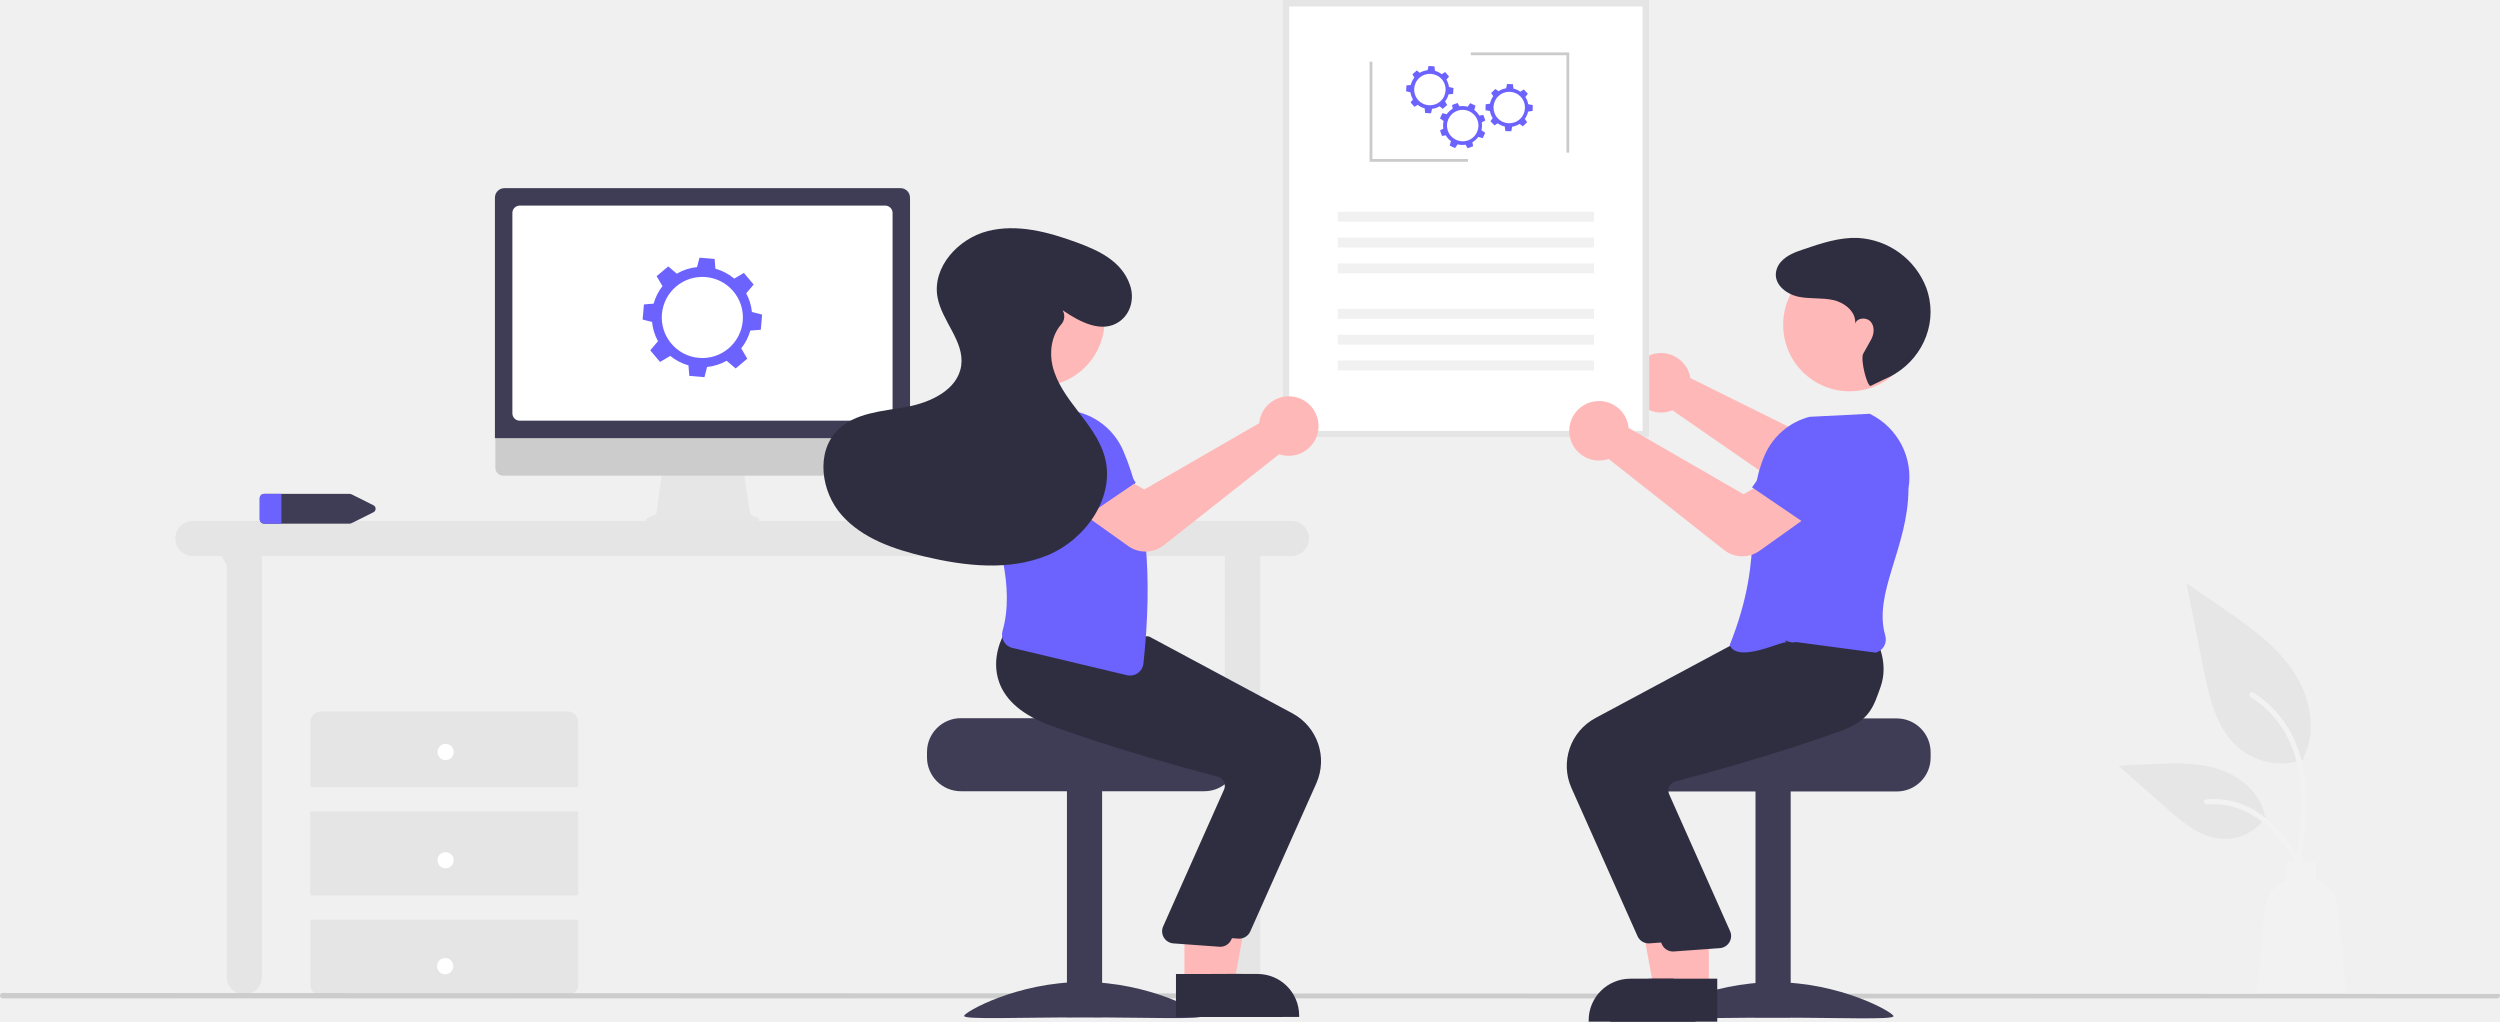
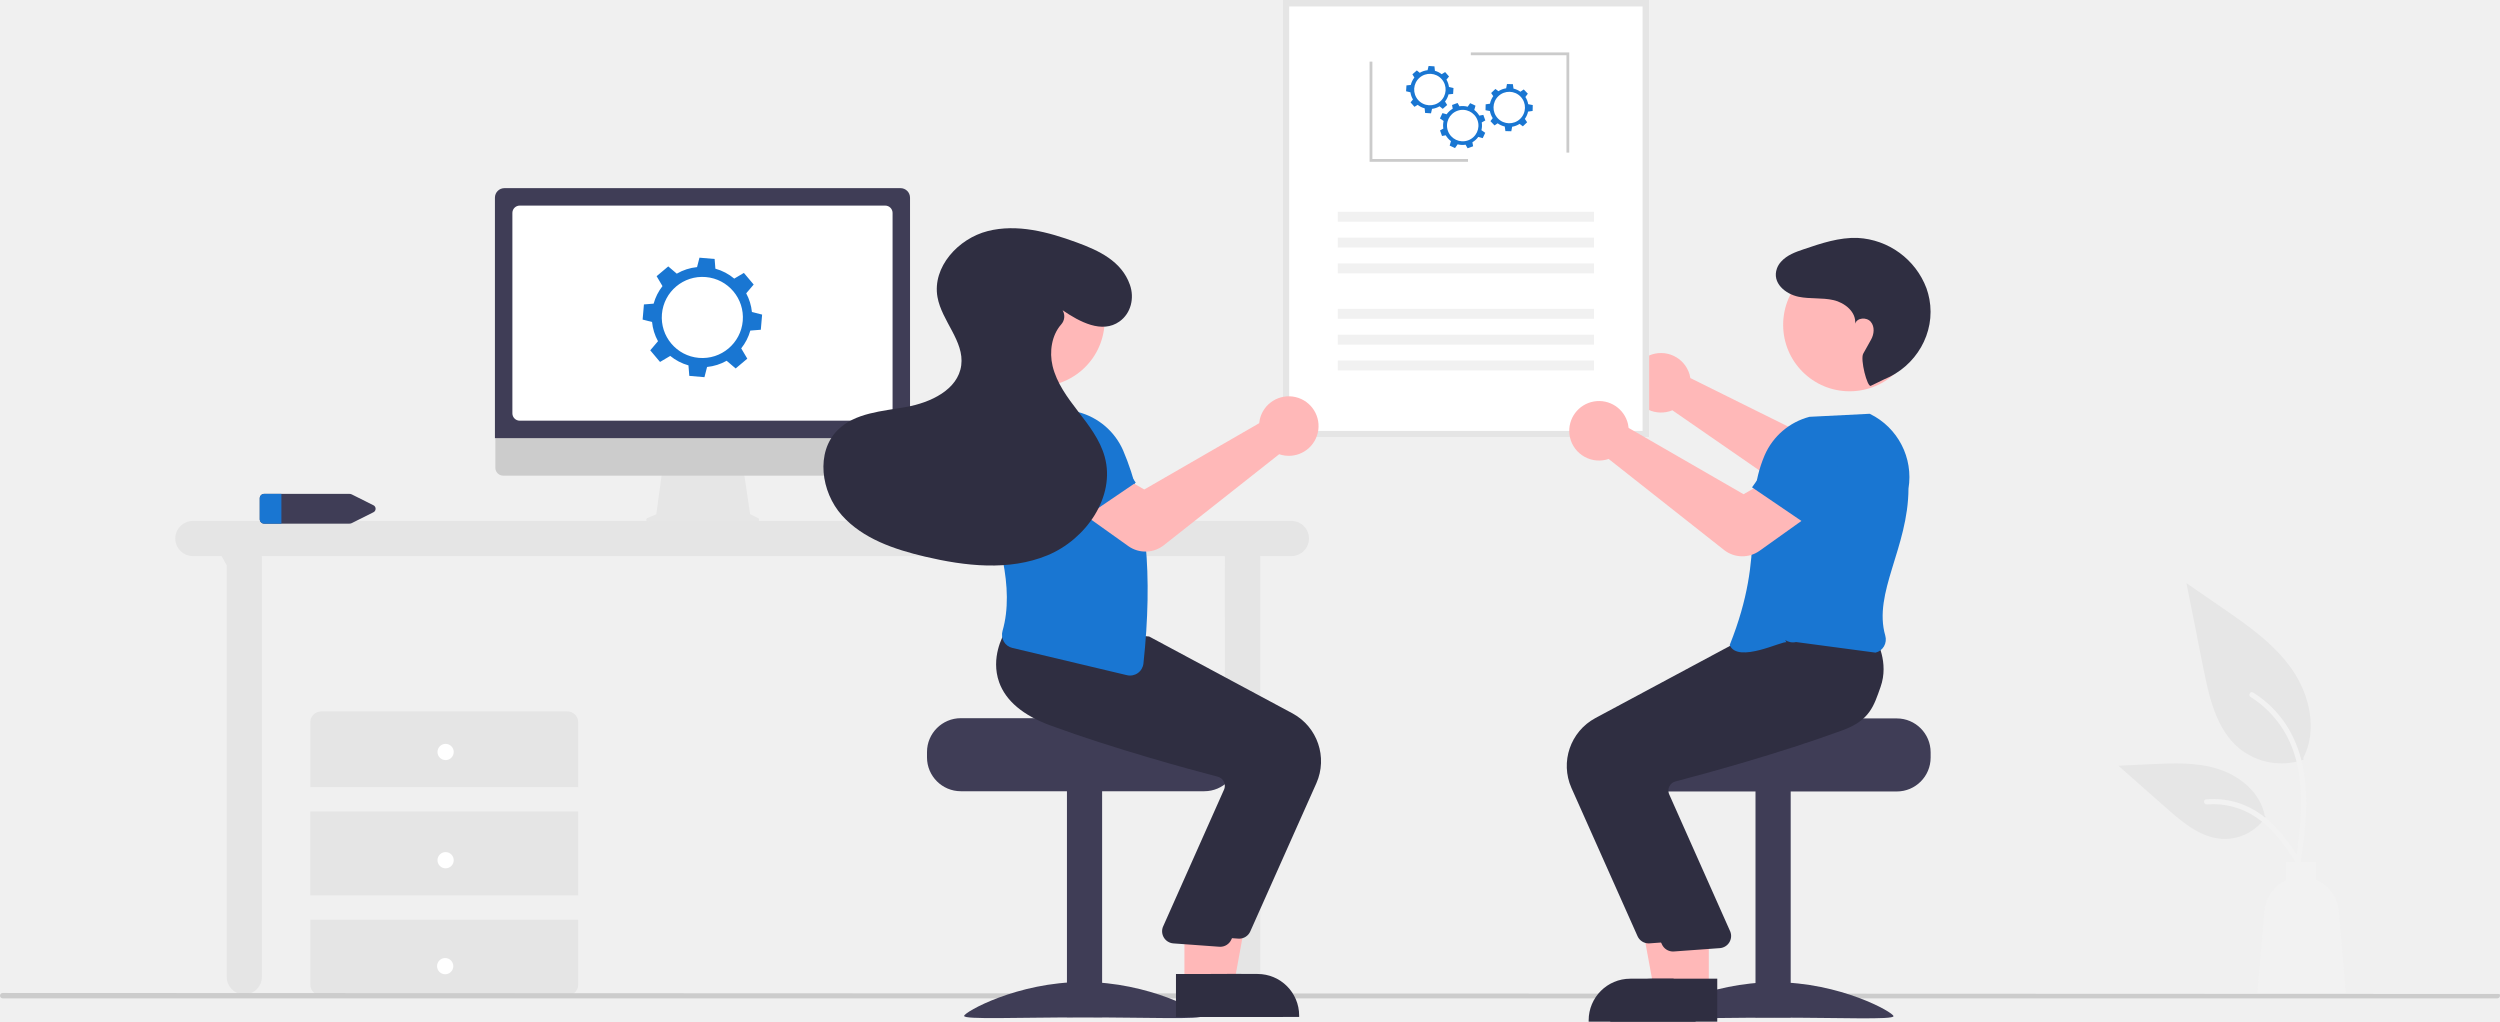
<svg xmlns="http://www.w3.org/2000/svg" id="bf6f8f29-0b46-46f8-b60a-c2bb8f1c26a6" data-name="Layer 1" width="924" height="377.613" viewBox="0 0 924 377.613">
  <path d="M747.545,392.573a11.003,11.003,0,0,1,14.89,6.915,10.593,10.593,0,0,1,.32,1.435l43.938,21.788,10.168-6.739,12.652,14.565-15.526,12.61a11.148,11.148,0,0,1-13.301.513L756.107,412.832a10.51,10.51,0,0,1-1.015.37,11.003,11.003,0,0,1-14.01-8.561,10.704,10.704,0,0,1-.163-1.34A11.036,11.036,0,0,1,747.545,392.573Z" transform="translate(-138 -261.1934)" fill="#ffb8b8" />
  <path d="M202.796,460.226a6.5,6.5,0,0,0,6.5,6.5h10.609l1.891,3.427V622.226a6.5,6.5,0,0,0,13,0v-155.5H590.697l.099,155.5a6.5,6.5,0,0,0,13,0v-155.5h11.5a6.5,6.5,0,0,0,0-13h-406A6.5,6.5,0,0,0,202.796,460.226Z" transform="translate(-138 -261.1934)" fill="#e5e5e5" />
  <path d="M351.697,552.127v-24a4,4,0,0,0-4-4h-91a4,4,0,0,0-4,4v24Z" transform="translate(-138 -261.1934)" fill="#e5e5e5" />
  <rect x="114.697" y="299.934" width="99" height="31" fill="#e5e5e5" />
  <path d="M252.697,601.127v24a4,4,0,0,0,4,4h91a4,4,0,0,0,4-4v-24Z" transform="translate(-138 -261.1934)" fill="#e5e5e5" />
  <circle cx="164.697" cy="277.934" r="3" fill="#fff" />
  <circle cx="164.697" cy="317.934" r="3" fill="#fff" />
  <circle cx="164.536" cy="357.087" r="3" fill="#fff" />
  <path d="M234,445.26v7.94a1.649,1.649,0,0,0,1.74,1.53h31.42a1.941,1.941,0,0,0,.86-.2l7.93-3.97a1.445,1.445,0,0,0,0-2.66l-7.93-3.97a1.941,1.941,0,0,0-.86-.2H235.74A1.649,1.649,0,0,0,234,445.26Z" transform="translate(-138 -261.1934)" fill="#3f3d56" />
-   <path d="M235.74,443.73H242v11h-6.26a1.649,1.649,0,0,1-1.74-1.53v-7.94A1.649,1.649,0,0,1,235.74,443.73Z" transform="translate(-138 -261.1934)" fill="#6c63ff" />
+   <path d="M235.74,443.73H242v11h-6.26a1.649,1.649,0,0,1-1.74-1.53v-7.94A1.649,1.649,0,0,1,235.74,443.73Z" transform="translate(-138 -261.1934)" fill="#1976d2" />
  <path d="M989.444,541.948a24.745,24.745,0,0,1-23.895-4.209c-8.369-7.025-10.993-18.598-13.128-29.314q-3.158-15.848-6.315-31.696l13.221,9.104c9.508,6.547,19.23,13.304,25.814,22.786s9.457,22.428,4.167,32.689" transform="translate(-138 -261.1934)" fill="#e6e6e6" />
  <path d="M988.314,580.322c1.338-9.747,2.714-19.62,1.776-29.472-.834-8.75-3.503-17.295-8.937-24.302A40.427,40.427,0,0,0,970.78,517.149c-1.037-.655-1.992.989-.959,1.641A38.433,38.433,0,0,1,985.023,537.133c3.31,8.418,3.841,17.595,3.271,26.538-.345,5.408-1.076,10.781-1.813,16.146a.985.985,0,0,0,.664,1.169.956.956,0,0,0,1.169-.664Z" transform="translate(-138 -261.1934)" fill="#f2f2f2" />
  <path d="M975.425,563.074a18.215,18.215,0,0,1-15.871,8.192c-8.034-.381-14.732-5.989-20.762-11.312l-17.834-15.746,11.803-.565c8.488-.406,17.195-.785,25.28,1.832s15.541,8.917,17.019,17.285" transform="translate(-138 -261.1934)" fill="#e6e6e6" />
  <path d="M992.096,585.926c-6.441-11.397-13.912-24.063-27.261-28.111a30.421,30.421,0,0,0-11.466-1.184c-1.217.105-.913,1.982.302,1.877a28.261,28.261,0,0,1,18.299,4.841c5.159,3.512,9.177,8.394,12.577,13.572,2.083,3.171,3.948,6.478,5.814,9.779.596,1.055,2.339.293,1.736-.774Z" transform="translate(-138 -261.1934)" fill="#f2f2f2" />
  <path d="M1002.416,597.922a13.793,13.793,0,0,0-8.452-11.552v-6.589h-11.051v6.796a13.786,13.786,0,0,0-7.992,11.345l-2.598,30.206h32.692Z" transform="translate(-138 -261.1934)" fill="#f2f2f2" />
  <path d="M138,629.193a1,1,0,0,1,1-1l922.364.364c.552,0,.636.084.636.636a1,1,0,0,1-1,1H139A1,1,0,0,1,138,629.193Z" transform="translate(-138 -261.1934)" fill="#ccc" />
  <path d="M377.282,452.651l3.283-1.382,2.252-16.456h29.988l2.441,16.389,2.937,1.468a.697.697,0,0,1-.312,1.321H377.552A.697.697,0,0,1,377.282,452.651Z" transform="translate(-138 -261.1934)" fill="#e6e6e6" />
  <path d="M321.079,434.084V413.311H474.212v20.772a2.918,2.918,0,0,1-2.912,2.918H323.991A2.918,2.918,0,0,1,321.079,434.084Z" transform="translate(-138 -261.1934)" fill="#ccc" />
  <path d="M320.925,334.248a3.522,3.522,0,0,1,3.518-3.518H470.828a3.522,3.522,0,0,1,3.518,3.518V423.129H320.925Z" transform="translate(-138 -261.1934)" fill="#3f3d56" />
  <path d="M327.376,413.966V339.893a2.715,2.715,0,0,1,2.712-2.712H465.183a2.715,2.715,0,0,1,2.712,2.712v74.073a2.715,2.715,0,0,1-2.712,2.712H330.089A2.715,2.715,0,0,1,327.376,413.966Z" transform="translate(-138 -261.1934)" fill="#fff" />
  <path d="M612.1,261.193l135.391,0,0,161.66-135.391,0Z" transform="translate(-138 -261.1934)" fill="#fff" />
  <path d="M612.1,261.193l135.391,0,0,161.66-135.391,0Zm133.002,2.388-130.614,0,0,156.883,130.614,0Z" transform="translate(-138 -261.1934)" fill="#e5e5e5" />
  <rect x="494.441" y="78.285" width="94.708" height="3.66" fill="#f1f1f1" />
  <polygon points="578.965 56.406 579.997 56.406 579.997 19.379 543.614 19.379 543.614 20.412 578.965 20.412 578.965 56.406" fill="#cbcbcb" />
  <polygon points="506.199 59.803 542.582 59.803 542.582 58.771 507.231 58.771 507.231 22.777 506.199 22.777 506.199 59.803" fill="#cbcbcb" />
  <rect x="494.441" y="87.827" width="94.708" height="3.66" fill="#f1f1f1" />
  <rect x="494.441" y="97.37" width="94.708" height="3.66" fill="#f1f1f1" />
  <rect x="494.441" y="114.164" width="94.708" height="3.66" fill="#f1f1f1" />
  <rect x="494.441" y="123.707" width="94.708" height="3.66" fill="#f1f1f1" />
  <rect x="494.441" y="133.249" width="94.708" height="3.66" fill="#f1f1f1" />
-   <path d="M672.606,290.629l.955-1.169-1.439-1.638-1.282.796a7.149,7.149,0,0,0-2.498-1.26l-.166-1.643-2.175-.141-.366,1.563a7.152,7.152,0,0,0-2.897.967l-1.081-.883-1.638,1.438.736,1.185a7.15,7.15,0,0,0-1.332,2.748l-1.597.161-.141,2.175,1.608.376a7.147,7.147,0,0,0,.937,2.656l-.883,1.081,1.438,1.638,1.185-.736a7.151,7.151,0,0,0,2.578,1.29l.172,1.706,2.175.141.387-1.654a7.151,7.151,0,0,0,2.787-.947l1.169.955,1.638-1.438-.796-1.282a7.152,7.152,0,0,0,1.299-2.642l1.69-.17.141-2.175-1.669-.391A7.151,7.151,0,0,0,672.606,290.629Zm-2.279,8.031a5.813,5.813,0,1,1,.531-8.204A5.813,5.813,0,0,1,670.327,298.661Z" transform="translate(-138 -261.1934)" fill="#6c63ff" />
-   <path d="M685.657,306.445l1.317-.736-.737-2.052-1.485.269a7.149,7.149,0,0,0-1.861-2.089l.449-1.589-1.971-.93-.914,1.319a7.152,7.152,0,0,0-3.05-.165l-.681-1.218-2.051.736.249,1.373a7.15,7.15,0,0,0-2.249,2.067l-1.544-.437L670.2,304.965l1.357.94a7.147,7.147,0,0,0-.104,2.814l-1.218.681.736,2.052,1.373-.249a7.151,7.151,0,0,0,1.924,2.147l-.467,1.65,1.971.93.968-1.397a7.151,7.151,0,0,0,2.94.143l.736,1.317,2.051-.736-.269-1.485a7.152,7.152,0,0,0,2.179-1.98l1.635.462.93-1.971-1.409-.976A7.151,7.151,0,0,0,685.657,306.445Zm-5.07,6.633a5.813,5.813,0,1,1,3.507-7.436A5.813,5.813,0,0,1,680.587,313.077Z" transform="translate(-138 -261.1934)" fill="#6c63ff" />
-   <path d="M701.781,297.034l.907-1.206-1.503-1.579-1.249.847a7.149,7.149,0,0,0-2.546-1.159l-.231-1.635-2.179-.054-.303,1.576a7.152,7.152,0,0,0-2.856,1.082l-1.115-.839-1.579,1.503.783,1.155a7.149,7.149,0,0,0-1.221,2.799l-1.589.225-.054,2.179,1.621.312a7.147,7.147,0,0,0,1.042,2.616l-.839,1.115,1.503,1.579,1.155-.783a7.15,7.15,0,0,0,2.628,1.186l.24,1.698,2.179.054.321-1.668a7.151,7.151,0,0,0,2.747-1.058l1.206.907,1.579-1.503-.846-1.249a7.152,7.152,0,0,0,1.192-2.692l1.682-.238.054-2.179-1.684-.324A7.151,7.151,0,0,0,701.781,297.034Zm-1.956,8.116a5.813,5.813,0,1,1,.203-8.219A5.813,5.813,0,0,1,699.825,305.15Z" transform="translate(-138 -261.1934)" fill="#6c63ff" />
-   <path d="M415.317,383.375l3.879-.308.482-5.601-3.769-.966a18.435,18.435,0,0,0-2.113-6.898l2.763-3.24-3.619-4.301-3.562,2.108a18.443,18.443,0,0,0-6.97-3.668l-.285-3.587-5.6-.482-.893,3.485a18.437,18.437,0,0,0-7.494,2.424l-3.15-2.686-4.301,3.619,2.169,3.664a18.43,18.43,0,0,0-3.272,6.484l-3.587.285-.482,5.6,3.485.894a18.44,18.44,0,0,0,2.199,7.103L378.329,390.67l3.619,4.301,3.77-2.232a18.442,18.442,0,0,0,6.738,3.498l.309,3.879,5.6.482.967-3.77a18.445,18.445,0,0,0,7.236-2.296l3.334,2.843,4.301-3.619-2.252-3.805A18.441,18.441,0,0,0,415.317,383.375ZM396.299,393.464a14.991,14.991,0,1,1,16.221-13.651A14.991,14.991,0,0,1,396.299,393.464Z" transform="translate(-138 -261.1934)" fill="#6c63ff" />
+   <path d="M672.606,290.629l.955-1.169-1.439-1.638-1.282.796a7.149,7.149,0,0,0-2.498-1.26l-.166-1.643-2.175-.141-.366,1.563a7.152,7.152,0,0,0-2.897.967l-1.081-.883-1.638,1.438.736,1.185a7.15,7.15,0,0,0-1.332,2.748l-1.597.161-.141,2.175,1.608.376a7.147,7.147,0,0,0,.937,2.656l-.883,1.081,1.438,1.638,1.185-.736a7.151,7.151,0,0,0,2.578,1.29l.172,1.706,2.175.141.387-1.654a7.151,7.151,0,0,0,2.787-.947l1.169.955,1.638-1.438-.796-1.282a7.152,7.152,0,0,0,1.299-2.642l1.69-.17.141-2.175-1.669-.391A7.151,7.151,0,0,0,672.606,290.629Zm-2.279,8.031a5.813,5.813,0,1,1,.531-8.204A5.813,5.813,0,0,1,670.327,298.661Z" transform="translate(-138 -261.1934)" fill="#1976d2" />
+   <path d="M685.657,306.445l1.317-.736-.737-2.052-1.485.269a7.149,7.149,0,0,0-1.861-2.089l.449-1.589-1.971-.93-.914,1.319a7.152,7.152,0,0,0-3.05-.165l-.681-1.218-2.051.736.249,1.373a7.15,7.15,0,0,0-2.249,2.067l-1.544-.437L670.2,304.965l1.357.94a7.147,7.147,0,0,0-.104,2.814l-1.218.681.736,2.052,1.373-.249a7.151,7.151,0,0,0,1.924,2.147l-.467,1.65,1.971.93.968-1.397a7.151,7.151,0,0,0,2.94.143l.736,1.317,2.051-.736-.269-1.485a7.152,7.152,0,0,0,2.179-1.98l1.635.462.93-1.971-1.409-.976A7.151,7.151,0,0,0,685.657,306.445Zm-5.07,6.633a5.813,5.813,0,1,1,3.507-7.436A5.813,5.813,0,0,1,680.587,313.077Z" transform="translate(-138 -261.1934)" fill="#1976d2" />
+   <path d="M701.781,297.034l.907-1.206-1.503-1.579-1.249.847a7.149,7.149,0,0,0-2.546-1.159l-.231-1.635-2.179-.054-.303,1.576a7.152,7.152,0,0,0-2.856,1.082l-1.115-.839-1.579,1.503.783,1.155a7.149,7.149,0,0,0-1.221,2.799l-1.589.225-.054,2.179,1.621.312a7.147,7.147,0,0,0,1.042,2.616l-.839,1.115,1.503,1.579,1.155-.783a7.15,7.15,0,0,0,2.628,1.186l.24,1.698,2.179.054.321-1.668a7.151,7.151,0,0,0,2.747-1.058l1.206.907,1.579-1.503-.846-1.249a7.152,7.152,0,0,0,1.192-2.692l1.682-.238.054-2.179-1.684-.324A7.151,7.151,0,0,0,701.781,297.034Zm-1.956,8.116a5.813,5.813,0,1,1,.203-8.219A5.813,5.813,0,0,1,699.825,305.15Z" transform="translate(-138 -261.1934)" fill="#1976d2" />
+   <path d="M415.317,383.375l3.879-.308.482-5.601-3.769-.966a18.435,18.435,0,0,0-2.113-6.898l2.763-3.24-3.619-4.301-3.562,2.108a18.443,18.443,0,0,0-6.97-3.668l-.285-3.587-5.6-.482-.893,3.485a18.437,18.437,0,0,0-7.494,2.424l-3.15-2.686-4.301,3.619,2.169,3.664a18.43,18.43,0,0,0-3.272,6.484l-3.587.285-.482,5.6,3.485.894a18.44,18.44,0,0,0,2.199,7.103L378.329,390.67l3.619,4.301,3.77-2.232a18.442,18.442,0,0,0,6.738,3.498l.309,3.879,5.6.482.967-3.77a18.445,18.445,0,0,0,7.236-2.296l3.334,2.843,4.301-3.619-2.252-3.805A18.441,18.441,0,0,0,415.317,383.375ZM396.299,393.464a14.991,14.991,0,1,1,16.221-13.651A14.991,14.991,0,0,1,396.299,393.464Z" transform="translate(-138 -261.1934)" fill="#1976d2" />
  <path d="M839.059,526.722H791.05c0,1.38-49.48,2.5-49.48,2.5a12.861,12.861,0,0,0-2.11,2,12.41,12.41,0,0,0-2.9,8v2a12.505,12.505,0,0,0,12.5,12.5h90a12.511,12.511,0,0,0,12.5-12.5v-2A12.517,12.517,0,0,0,839.059,526.722Z" transform="translate(-138 -261.1934)" fill="#3f3d56" />
  <rect x="648.836" y="292.032" width="13" height="84" fill="#3f3d56" />
  <path d="M749.836,636.768c0,1.405,19.699.543,44,.543s44,.861,44-.543-19.699-12.543-44-12.543S749.836,635.364,749.836,636.768Z" transform="translate(-138 -261.1934)" fill="#3f3d56" />
  <polygon points="623.571 365.73 611.312 365.729 605.479 333.932 623.573 333.933 623.571 365.73" fill="#ffb8b8" />
  <path d="M764.698,638.807l-39.531-.001v-.5a15.386,15.386,0,0,1,15.386-15.386h.002l24.144.001Z" transform="translate(-138 -261.1934)" fill="#2f2e41" />
  <path d="M743.235,607.205l-24.441-54.808a20.086,20.086,0,0,1,8.819-25.784l53.013-28.428,24.191-2.058,22.315-2.028.161.272c.206.348,5.004,8.635,1.76,17.722-2.46,6.893-8.859,12.276-19.019,16.002-23.714,8.695-51.109,16.127-61.786,18.918a3.451,3.451,0,0,0-2.211,1.76,3.498,3.498,0,0,0-.196,2.799l22.707,51.015a4.5,4.5,0,0,1-3.809,6.029l-16.967,1.235q-.216.021-.43.021A4.497,4.497,0,0,1,743.235,607.205Z" transform="translate(-138 -261.1934)" fill="#2f2e41" />
  <polygon points="631.571 365.73 619.312 365.729 613.479 333.932 631.573 333.933 631.571 365.73" fill="#ffb8b8" />
  <path d="M772.698,638.807l-39.531-.001v-.5a15.386,15.386,0,0,1,15.386-15.386h.002l24.144.001Z" transform="translate(-138 -261.1934)" fill="#2f2e41" />
  <path d="M752.235,610.205l-24.441-54.808a20.086,20.086,0,0,1,8.819-25.784l53.013-28.428,24.191-2.058,17.478-1.516-.002-.24c.206.348,5.004,8.635,1.76,17.722-2.46,6.893-3.859,12.276-14.019,16.002-23.714,8.695-51.109,16.127-61.786,18.918a3.451,3.451,0,0,0-2.211,1.76,3.498,3.498,0,0,0-.196,2.799l22.707,51.015a4.5,4.5,0,0,1-3.809,6.029l-16.967,1.235q-.216.021-.43.021A4.497,4.497,0,0,1,752.235,610.205Z" transform="translate(-138 -261.1934)" fill="#2f2e41" />
-   <path d="M798.295,498.612c-1.172-.829-18,8-21,1,14-35,4.353-50.114,12.928-70.184a24.992,24.992,0,0,1,16.567-14.18l22.25-1.123.115.056a26.005,26.005,0,0,1,14.219,27.588c-.079,21.843-13.148,38.503-8.579,54.346a5.122,5.122,0,0,1-.484,3.983,4.884,4.884,0,0,1-3.116,2.309l-29.378-3.919a4.964,4.964,0,0,1-4.017-.777Z" transform="translate(-138 -261.1934)" fill="#6c63ff" />
+   <path d="M798.295,498.612c-1.172-.829-18,8-21,1,14-35,4.353-50.114,12.928-70.184a24.992,24.992,0,0,1,16.567-14.18l22.25-1.123.115.056a26.005,26.005,0,0,1,14.219,27.588c-.079,21.843-13.148,38.503-8.579,54.346a5.122,5.122,0,0,1-.484,3.983,4.884,4.884,0,0,1-3.116,2.309l-29.378-3.919a4.964,4.964,0,0,1-4.017-.777Z" transform="translate(-138 -261.1934)" fill="#1976d2" />
  <circle cx="683.615" cy="120.06" r="24.561" fill="#ffb8b8" />
  <path d="M775.223,464.483l-42.674-33.666a10.517,10.517,0,0,1-1.036.306,11.027,11.027,0,0,1-8.818-1.691,10.913,10.913,0,0,1-4.626-7.733,11.001,11.001,0,0,1,21.635-3.801,10.574,10.574,0,0,1,.229,1.452l42.481,24.507,10.572-6.086,11.711,15.332-16.414,11.699A10.942,10.942,0,0,1,775.223,464.483Z" transform="translate(-138 -261.1934)" fill="#ffb8b8" />
-   <path d="M809.904,457.877l-24.349-16.557,11.443-16.207a11.168,11.168,0,0,1,13.929-3.64h0a11.168,11.168,0,0,1,5.894,13.283Z" transform="translate(-138 -261.1934)" fill="#6c63ff" />
+   <path d="M809.904,457.877l-24.349-16.557,11.443-16.207a11.168,11.168,0,0,1,13.929-3.64h0a11.168,11.168,0,0,1,5.894,13.283Z" transform="translate(-138 -261.1934)" fill="#1976d2" />
  <path d="M829.438,403.797c-1.305.571-3.977-9.827-2.78-11.907,1.78-3.093,1.675-3.071,2.857-5.117s1.446-4.847-.084-6.648-5.072-1.562-5.77.696c.449-4.288-3.792-7.735-7.993-8.703s-8.632-.367-12.857-1.229c-4.902-1-10.003-5.11-8.047-10.501a7.593,7.593,0,0,1,1.481-2.434c2.26-2.541,5.421-3.626,8.512-4.675,6.43-2.182,13.036-4.392,19.822-4.151a28.798,28.798,0,0,1,25.446,18.609,26.158,26.158,0,0,1,1.083,4.025c2.329,12.524-4.944,24.878-16.756,29.647Z" transform="translate(-138 -261.1934)" fill="#2f2e41" />
  <path d="M480.619,539.133v2a12.511,12.511,0,0,0,12.5,12.5h90a12.505,12.505,0,0,0,12.5-12.5v-2a12.41,12.41,0,0,0-2.9-8,12.861,12.861,0,0,0-2.11-2s-49.48-1.12-49.48-2.5H493.119A12.517,12.517,0,0,0,480.619,539.133Z" transform="translate(-138 -261.1934)" fill="#3f3d56" />
  <rect x="394.343" y="291.943" width="13" height="84" fill="#3f3d56" />
  <path d="M538.343,624.136c-24.301,0-44,11.139-44,12.543s19.699.543,44,.543,44,.861,44-.543C582.343,635.275,562.643,624.136,538.343,624.136Z" transform="translate(-138 -261.1934)" fill="#3f3d56" />
  <polygon points="443.761 332.185 461.855 332.184 456.022 363.981 443.763 363.982 443.761 332.185" fill="#ffb8b8" />
  <path d="M578.636,621.172l24.144-.001h.002a15.386,15.386,0,0,1,15.386,15.386v.5l-39.531.001Z" transform="translate(-138 -261.1934)" fill="#2f2e41" />
  <path d="M595.993,608.124q-.214,0-.43-.021L578.597,606.868a4.5,4.5,0,0,1-3.809-6.029l22.707-51.015a3.498,3.498,0,0,0-.196-2.799,3.451,3.451,0,0,0-2.211-1.76c-10.677-2.791-38.072-10.223-61.786-18.918-10.16-3.726-16.559-9.109-19.019-16.002-3.243-9.087,1.555-17.374,1.76-17.722l.161-.272,22.315,2.028,24.191,2.058,53.013,28.428a20.086,20.086,0,0,1,8.819,25.784l-24.441,54.808A4.497,4.497,0,0,1,595.993,608.124Z" transform="translate(-138 -261.1934)" fill="#2f2e41" />
  <polygon points="437.761 332.185 455.855 332.184 450.022 363.981 437.763 363.982 437.761 332.185" fill="#ffb8b8" />
  <path d="M572.636,621.172l24.144-.001h.002a15.386,15.386,0,0,1,15.386,15.386v.5l-39.531.001Z" transform="translate(-138 -261.1934)" fill="#2f2e41" />
  <path d="M588.993,611.124q-.214,0-.43-.021L571.597,609.868a4.5,4.5,0,0,1-3.809-6.029l22.707-51.015a3.498,3.498,0,0,0-.196-2.799,3.451,3.451,0,0,0-2.211-1.76c-10.677-2.791-38.072-10.223-61.786-18.918-10.16-3.726-16.559-9.109-19.019-16.002-3.243-9.087,1.555-17.374,1.76-17.722l.161-.272,22.315,2.028,24.191,2.058,53.013,28.428a20.086,20.086,0,0,1,8.819,25.784l-24.441,54.808A4.497,4.497,0,0,1,588.993,611.124Z" transform="translate(-138 -261.1934)" fill="#2f2e41" />
-   <path d="M503.504,417.08a11.168,11.168,0,0,1,14.263-2.784h0a11.168,11.168,0,0,1,5.002,13.5l-6.72,18.667-27.525-10.459Z" transform="translate(-138 -261.1934)" fill="#6c63ff" />
-   <path d="M558.534,509.963a4.964,4.964,0,0,1-4.017.777l-42.378-10.081a4.884,4.884,0,0,1-3.116-2.309,5.122,5.122,0,0,1-.484-3.983c4.57-15.843-1.422-35.483-8.579-54.346a26.005,26.005,0,0,1,14.219-27.588l.115-.056,22.25,1.123a24.992,24.992,0,0,1,16.567,14.18c8.576,20.071,11.031,45.825,7.506,78.735a4.999,4.999,0,0,1-2.083,3.549Z" transform="translate(-138 -261.1934)" fill="#6c63ff" />
+   <path d="M503.504,417.08a11.168,11.168,0,0,1,14.263-2.784h0a11.168,11.168,0,0,1,5.002,13.5l-6.72,18.667-27.525-10.459Z" transform="translate(-138 -261.1934)" fill="#1976d2" />
+   <path d="M558.534,509.963a4.964,4.964,0,0,1-4.017.777l-42.378-10.081a4.884,4.884,0,0,1-3.116-2.309,5.122,5.122,0,0,1-.484-3.983c4.57-15.843-1.422-35.483-8.579-54.346a26.005,26.005,0,0,1,14.219-27.588l.115-.056,22.25,1.123a24.992,24.992,0,0,1,16.567,14.18c8.576,20.071,11.031,45.825,7.506,78.735a4.999,4.999,0,0,1-2.083,3.549Z" transform="translate(-138 -261.1934)" fill="#1976d2" />
  <circle cx="521.72" cy="379.505" r="24.561" transform="translate(-74.45489 572.5051) rotate(-80.78253)" fill="#ffb8b8" />
  <path d="M555.052,463.054l-16.414-11.699,11.711-15.332,10.572,6.086,42.481-24.507a10.574,10.574,0,0,1,.229-1.452,11,11,0,1,1,8.191,13.226,10.518,10.518,0,0,1-1.036-.306l-42.674,33.666A10.942,10.942,0,0,1,555.052,463.054Z" transform="translate(-138 -261.1934)" fill="#ffb8b8" />
-   <path d="M526.513,433.007a11.168,11.168,0,0,1,5.894-13.283h0a11.168,11.168,0,0,1,13.929,3.64l11.443,16.207-24.349,16.557Z" transform="translate(-138 -261.1934)" fill="#6c63ff" />
+   <path d="M526.513,433.007a11.168,11.168,0,0,1,5.894-13.283h0a11.168,11.168,0,0,1,13.929,3.64l11.443,16.207-24.349,16.557Z" transform="translate(-138 -261.1934)" fill="#1976d2" />
  <path d="M530.785,375.951a4.437,4.437,0,0,1-.594,5.186c-3.489,3.946-4.419,10.054-3.162,15.315,1.509,6.313,5.516,11.693,9.472,16.839s8.051,10.431,9.789,16.685c4.114,14.805-6.938,30.594-21.141,36.46s-30.378,4.008-45.332.474c-11.287-2.667-22.935-6.591-30.654-15.248s-9.767-23.311-1.564-31.51c6.43-6.427,16.443-6.945,25.391-8.555s19.083-6.354,20.281-15.367c1.191-8.955-7.199-16.355-8.779-25.25-1.965-11.06,7.655-21.599,18.541-24.373s22.367.307,32.911,4.181c8.111,2.979,16.593,6.866,19.681,15.695,1.717,4.909.383,10.504-3.851,13.525-6.447,4.601-14.736.16-21.049-4.161Z" transform="translate(-138 -261.1934)" fill="#2f2e41" />
</svg>
